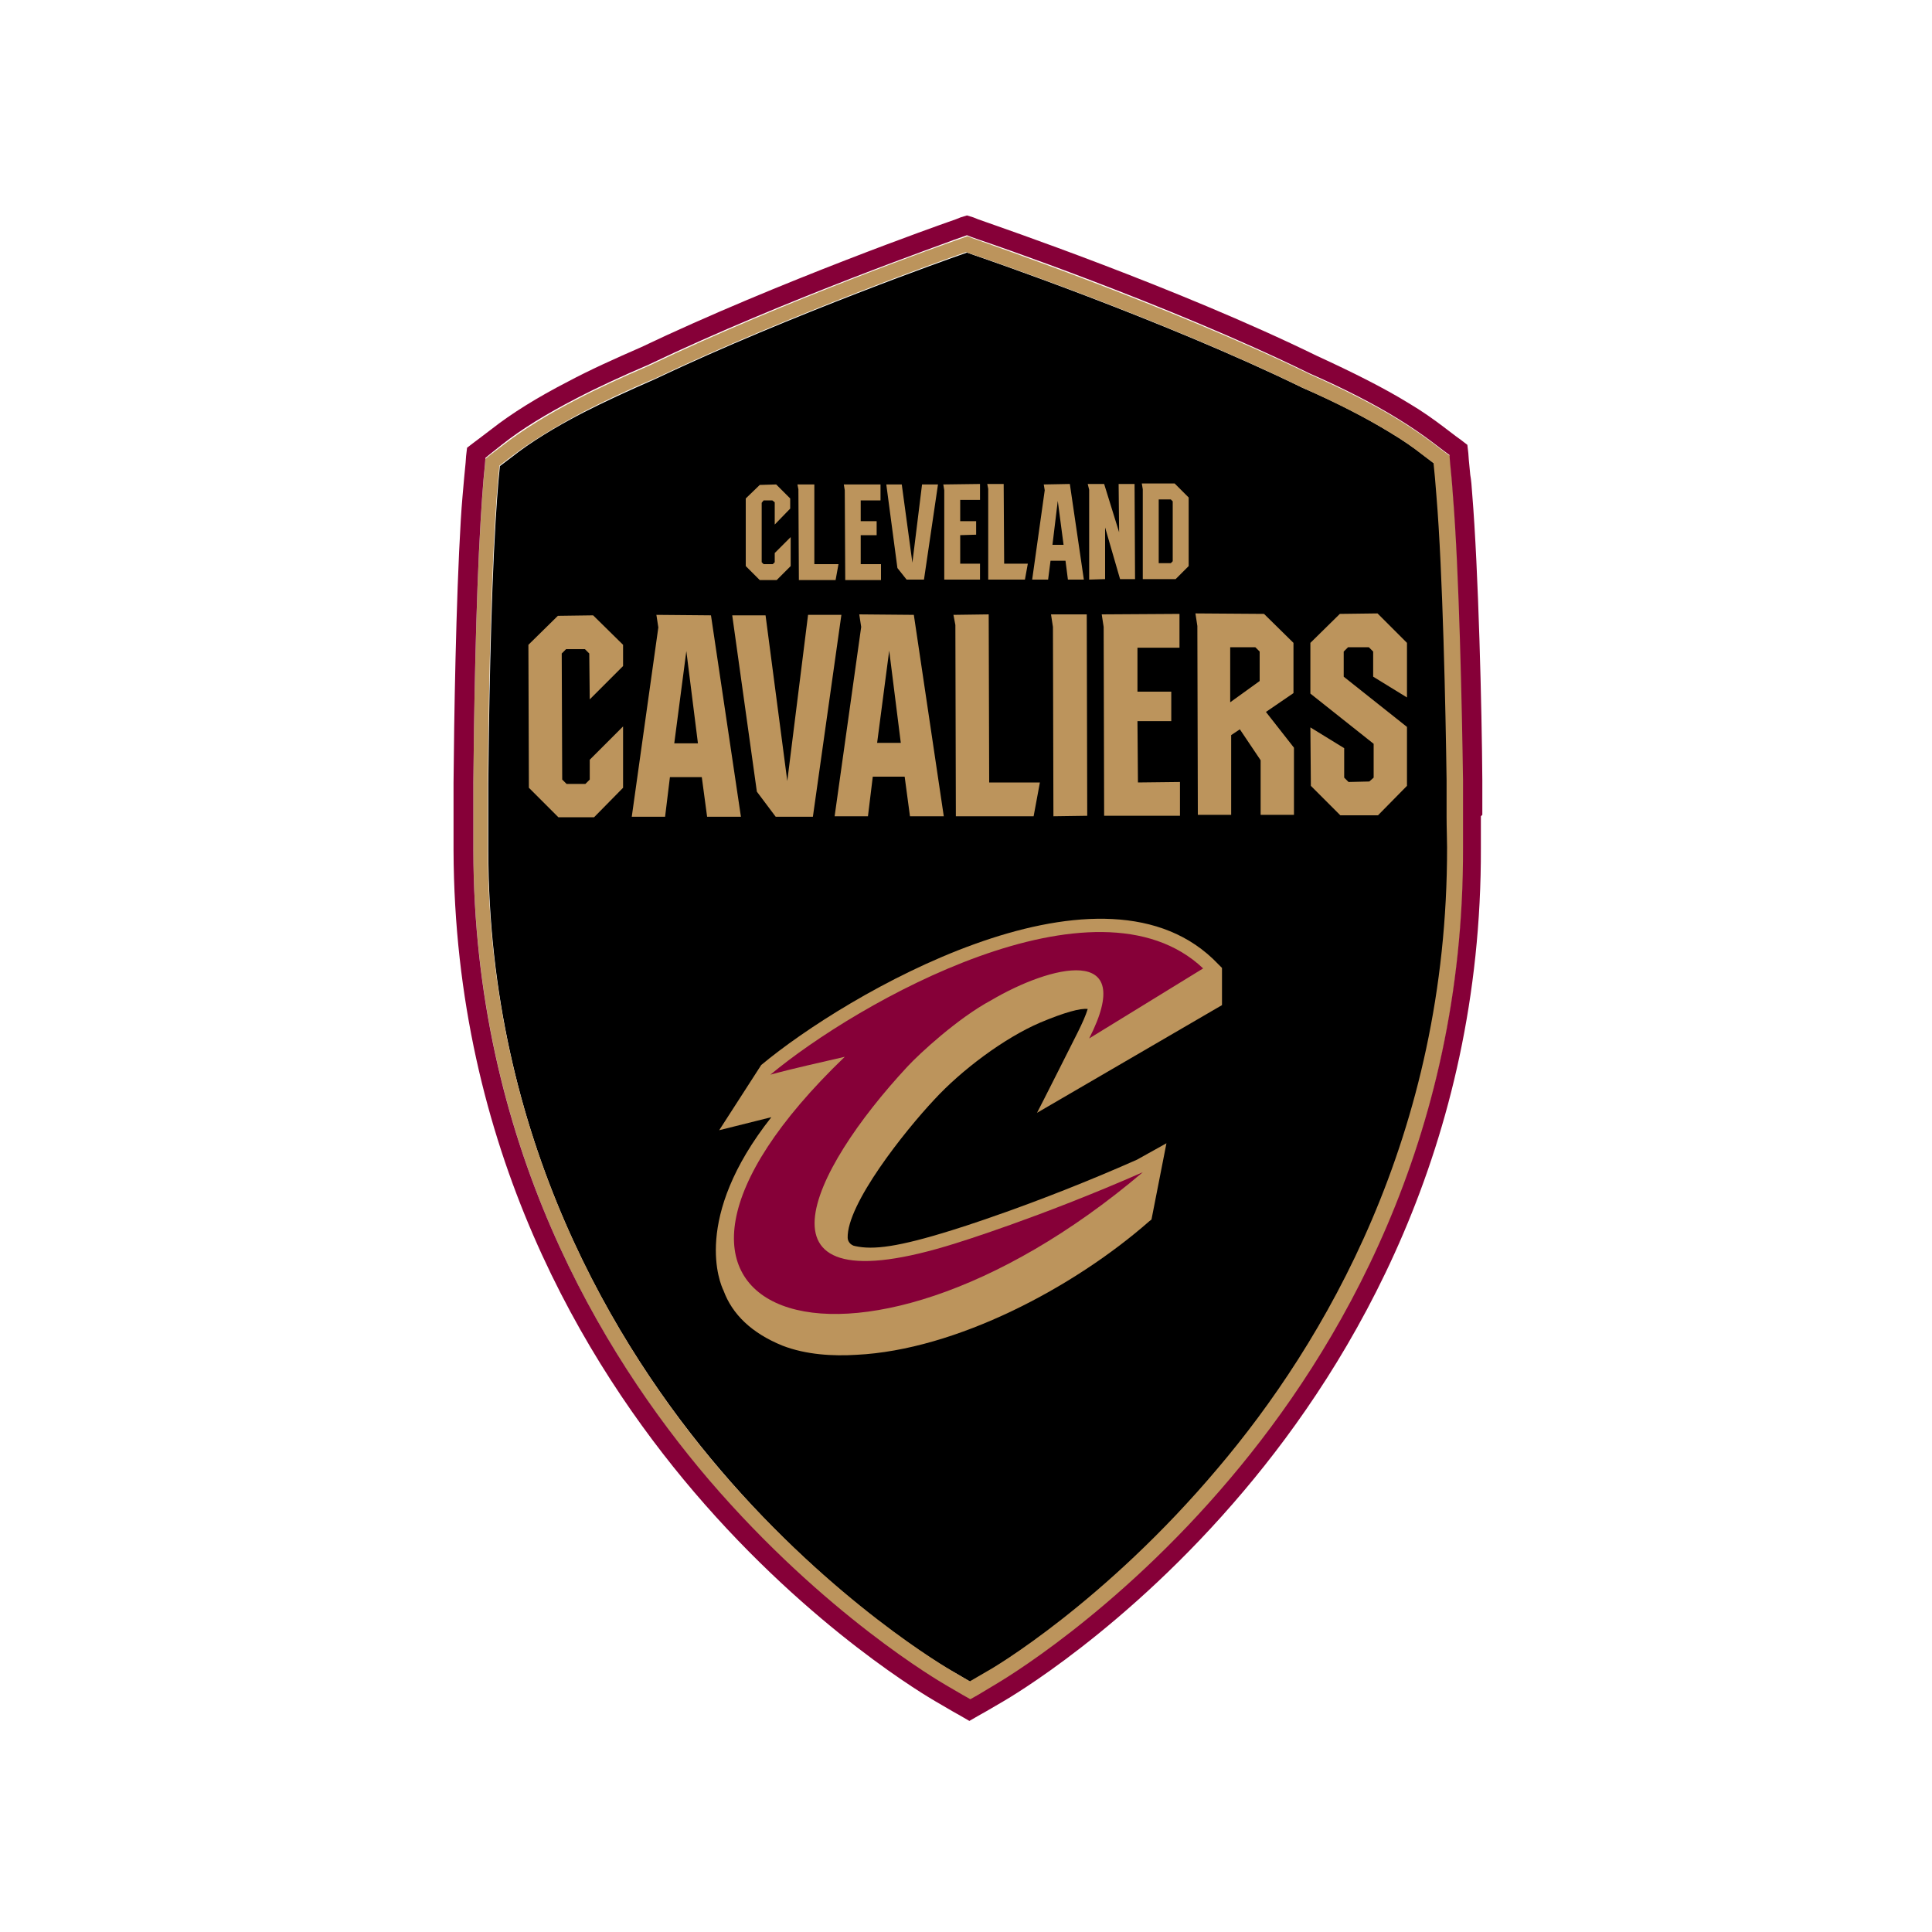
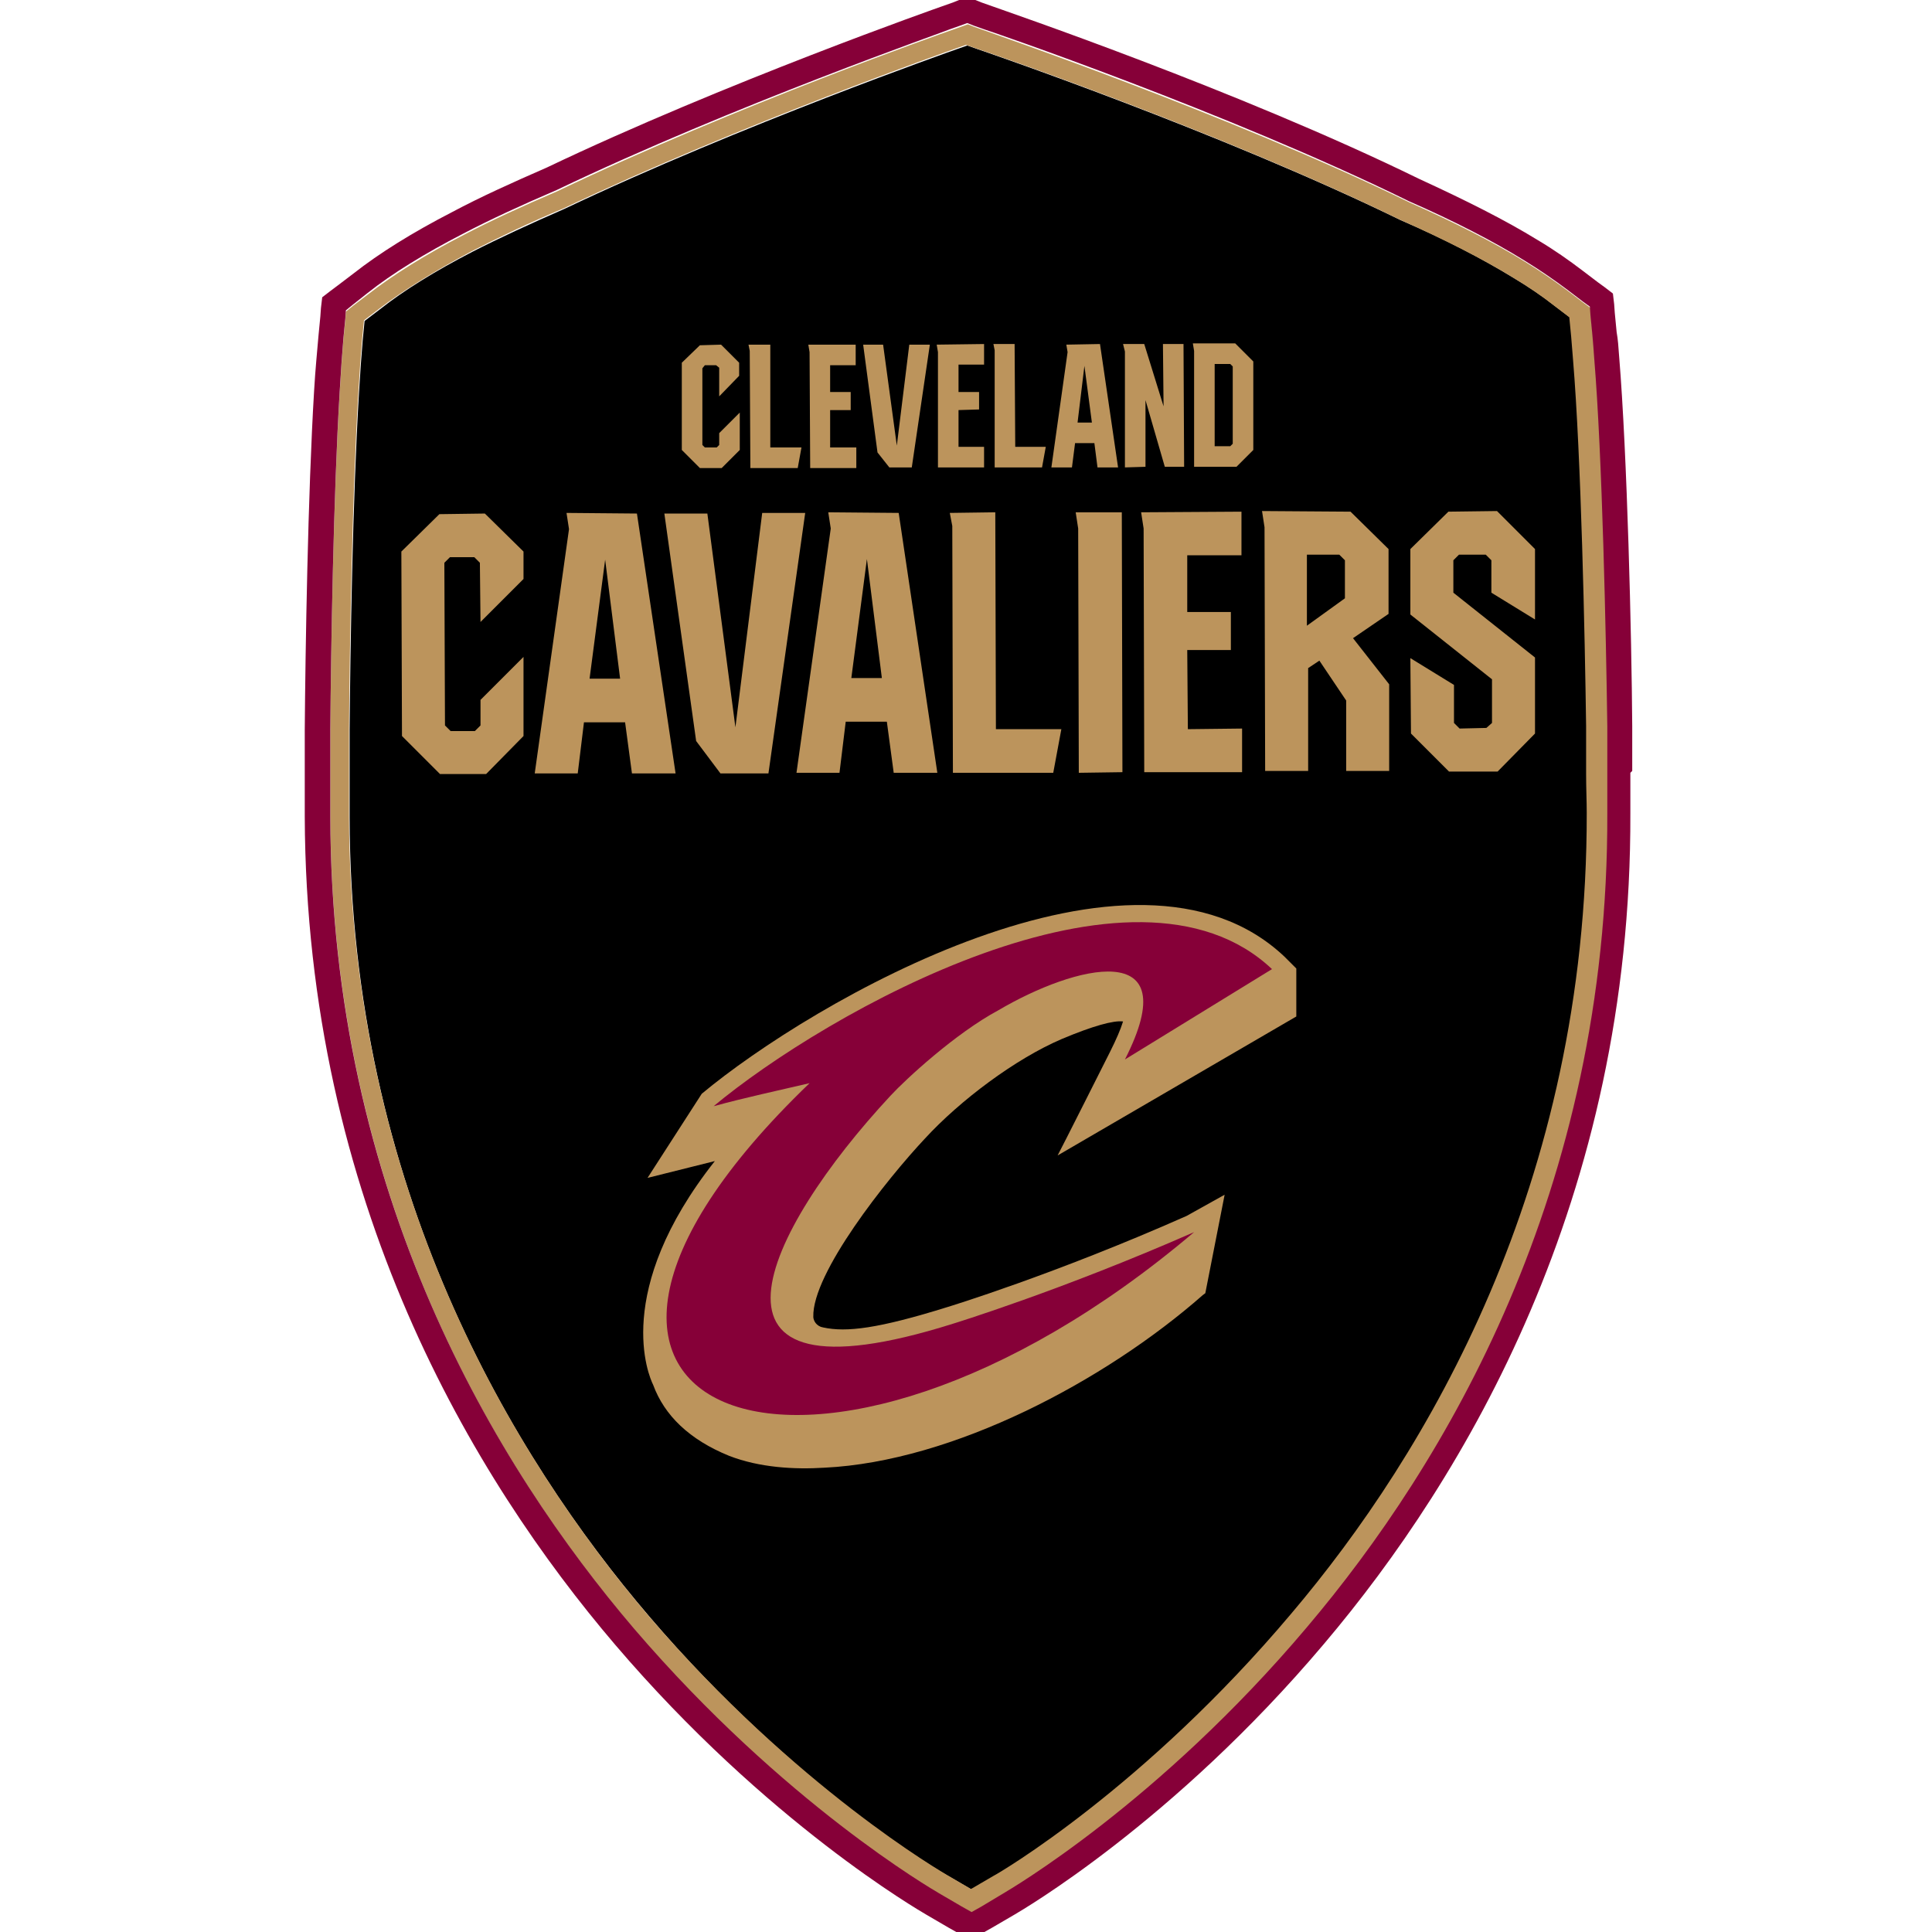
- <svg xmlns="http://www.w3.org/2000/svg" version="1.1" id="Layer_2" x="0px" y="0px" viewBox="0 0 400 400" style="enable-background:new 0 0 400 400;" xml:space="preserve">
+ <svg xmlns="http://www.w3.org/2000/svg" version="1.1" id="Layer_2" x="0px" y="0px" viewBox="45 45 310 310" style="enable-background:new 0 0 400 400;" xml:space="preserve">
  <style type="text/css">
	.st0{fill:#BC945C;}
	.st1{fill:#860038;}
</style>
  <g>
    <path d="M299.8,175.5c0-1.8,0-3.9-0.1-6.2l0-0.4c0-0.7,0-1.4,0-2.1l0-1c0-1.2,0-2.6,0-4.2c-0.1-14.4-0.8-43.1-2.1-58.8   c-0.1-1.4-0.2-2.6-0.3-3.8L297,96l-2.5-1.9c-1.9-1.5-4.1-3-6.6-4.5c-4.9-3-11-6.2-18.2-9.3c-29.1-14.2-67.5-27.3-67.8-27.4   l-1.7-0.6l-1.7,0.6c-0.3,0.1-34.7,12.2-62.9,25.6c-5.5,2.4-10.5,4.7-14.8,6.9c-6,3.1-11,6.2-14.8,9.2l-2.5,1.9l-0.3,3.1   c-0.2,2.3-0.4,5.1-0.6,8.5c-1,16.5-1.4,41.3-1.5,54c0,1.5,0,2.9,0,4.2l0,0.1l0,0.9c0,0.7,0,1.4,0,2.2l0,0.4c0,2.3,0,4.4,0,6.2   c0.1,59.7,26.2,102.7,48.1,128.3c23.6,27.7,47.1,41.2,48.1,41.7l3.6,2.1l3.6-2.1c1-0.6,24.4-14.2,47.8-41.9   C274,278.4,299.9,235.2,299.8,175.5" />
    <path class="st0" d="M254.8,306.2c22.1-26.1,48.3-69.9,48.2-130.6c0-1.8,0-3.9,0-6.2l0-0.4c0-0.7,0-1.4,0-2.1l0-1   c0-1.3,0-2.7,0-4.2c-0.1-14.5-0.8-43.3-2.1-59c-0.1-1.5-0.2-2.7-0.3-3.8l-0.3-3.1l-0.1-1.4l-1.1-0.8l-2.5-1.9   c-2-1.5-4.3-3.1-6.9-4.7c-5-3.1-11.3-6.3-18.5-9.5c-29.1-14.2-67.8-27.4-68.2-27.6l-1.7-0.6l-1-0.4l-1.1,0.4l-1.7,0.6   c-0.3,0.1-34.7,12.2-63.1,25.8c-5.6,2.4-10.6,4.7-15,7c-6.2,3.2-11.3,6.4-15.3,9.5l-2.5,1.9l-1.1,0.9l-0.1,1.4l-0.3,3.1   c-0.2,2.3-0.4,5.2-0.6,8.6c-1,16.5-1.4,41.4-1.5,54.2c0,1.5,0,2.9,0,4.2l0,0.1l0,0.8c0,0.8,0,1.5,0,2.2l0,0.3c0,2.4,0,4.5,0,6.2   c0.2,60.7,26.6,104.4,48.8,130.4c24,28.1,47.9,41.9,48.9,42.4l3.6,2.1l1.6,0.9l1.6-0.9l3.6-2.1C207.1,348.2,231,334.4,254.8,306.2    M204.4,346l-3.6,2.1l-3.6-2.1c-1-0.6-24.4-14.1-48.1-41.7c-21.8-25.6-47.9-68.6-48.1-128.3c0-1.8,0-3.9,0-6.2l0-0.4   c0-0.7,0-1.4,0-2.2l0-0.9l0-0.1c0-1.2,0-2.6,0-4.2c0.1-12.7,0.5-37.6,1.5-54c0.2-3.4,0.4-6.2,0.6-8.5l0.3-3.1l2.5-1.9   c3.8-2.9,8.8-6,14.8-9.2c4.3-2.2,9.3-4.6,14.8-6.9C163.7,65,198,52.9,198.3,52.8l1.7-0.6l1.7,0.6c0.4,0.1,38.8,13.2,67.8,27.4   c7.2,3.2,13.3,6.3,18.2,9.3c2.5,1.5,4.7,3,6.6,4.5l2.5,1.9l0.3,3.1c0.1,1.1,0.2,2.4,0.3,3.7c1.3,15.6,1.9,44.3,2.1,58.8   c0,1.5,0,2.9,0,4.2l0,1c0,0.7,0,1.4,0,2.1l0,0.4c0,2.3,0.1,4.4,0.1,6.2c0.1,59.7-25.7,102.9-47.4,128.5   C228.7,331.8,205.4,345.5,204.4,346" />
    <path class="st1" d="M306.9,168.7c0-0.7,0-1.3,0-2l0-1c0-1.3,0-2.7,0-4.2c-0.1-14.5-0.8-43.5-2.1-59.3c-0.1-1.5-0.2-2.8-0.4-3.9   l-0.3-3.1l-0.1-1.4l-0.2-1.7l-1.3-1l-1.1-0.8l-2.5-1.9c-2.1-1.6-4.5-3.3-7.2-4.9c-5.2-3.2-11.6-6.4-19-9.8   c-29-14.2-66.9-27.1-68.5-27.7l-1.7-0.6l-1-0.4l-1.3-0.4l-1.3,0.4l-1,0.4l-1.7,0.6c-0.3,0.1-35,12.3-63.5,25.9   c-5.5,2.4-10.6,4.7-15.1,7.1c-6.4,3.3-11.7,6.6-15.9,9.9l-2.5,1.9L98,91.7l-1.3,1l-0.2,1.7l-0.1,1.4l-0.3,3.1   c-0.2,2.4-0.5,5.3-0.7,8.8c-1,16.6-1.4,41.6-1.5,54.4c0,1.5,0,2.9,0,4.2l0,0l0,0.2l0,0.8c0,0.8,0,1.6,0,2.3l0,0.3   c0,2.3,0,4.4,0,6.1c0.2,61.9,27.2,106.4,49.8,132.9c24.4,28.6,48.9,42.7,49.9,43.3l3.6,2.1l1.6,0.9l1.9,1.1l1.9-1.1l1.6-0.9   l3.6-2.1c1-0.6,25.4-14.7,49.7-43.5c22.5-26.6,49.3-71.3,49.1-133.2c0-1.8,0-3.9,0-6.2l0-0.3L306.9,168.7z M202.5,350.9l-1.6,0.9   l-1.6-0.9l-3.6-2.1c-1-0.6-24.9-14.4-48.9-42.4c-22.2-26-48.7-69.7-48.8-130.4c0-1.7,0-3.8,0-6.2l0-0.3c0-0.7,0-1.5,0-2.2l0-0.8   l0-0.2c0-1.3,0-2.7,0-4.2c0.1-12.7,0.5-37.7,1.5-54.2c0.2-3.4,0.4-6.3,0.6-8.6l0.3-3.1l0.1-1.4l1.1-0.9L104,92   c3.9-3.1,9.1-6.3,15.3-9.5c4.4-2.3,9.4-4.6,15-7c28.4-13.6,62.8-25.6,63.1-25.8l1.7-0.6l1.1-0.4l1,0.4l1.7,0.6   c0.4,0.1,39.1,13.3,68.2,27.6c7.3,3.2,13.5,6.4,18.5,9.5c2.6,1.6,4.9,3.2,6.9,4.7l2.5,1.9l1.1,0.8l0.1,1.4l0.3,3.1   c0.1,1.1,0.2,2.3,0.3,3.8c1.3,15.7,1.9,44.5,2.1,59c0,1.5,0,2.9,0,4.2l0,1c0,0.7,0,1.4,0,2.2l0,0.4c0,2.3,0,4.4,0,6.2   c0.2,60.7-26.1,104.5-48.2,130.6c-23.8,28.2-47.7,42.1-48.7,42.7L202.5,350.9z" />
    <path class="st0" d="M253,208.1l0-7.7l-1.9-1.9c-24.2-22.9-76,7.4-93.5,22l-8.7,13.5l10.8-2.7c-16.5,20.9-10.6,34.5-9.9,35.9   c1.8,4.9,5.8,8.8,12.2,11.4c4.9,1.9,10.5,2.2,15.3,1.9c20.6-1,45-13.9,60.7-27.7l0.4-0.3l3.1-15.8l-6.1,3.4   c-21.2,9.4-38.3,14.6-38.3,14.6c-11.2,3.5-16.3,4.1-20,3.3l-0.4-0.1c-1-0.4-1.2-1.3-1.2-1.6c-0.2-7,11.8-22.1,17.9-28.6   c5.6-6.1,14.5-12.8,22-16c5-2.1,8.3-3,9.8-2.8c-0.4,1.3-1.1,2.9-2.1,4.9c0,0-8,15.9-8.4,16.6L253,208.1z" />
    <path class="st1" d="M205.2,207.1c-6.9,3.7-14.9,11.1-17.3,13.7c-20.2,21.7-34.4,50.6,10,36.6c0,0,17.3-5.3,38.7-14.7   c-60.6,51.4-117.9,30.1-61.7-23.9c-5.1,1.2-10.3,2.3-15.4,3.7c18-15,67.4-43,89.6-22l-23.6,14.5   C235.6,195.2,217.4,199.9,205.2,207.1" />
    <polygon class="st0" points="160.7,100.3 163.6,103.2 163.6,105.3 160.4,108.6 160.4,104 159.9,103.6 158.1,103.6 157.7,104.1    157.7,116.4 158.1,116.8 160,116.8 160.4,116.4 160.4,114.5 163.7,111.2 163.7,117.2 160.8,120.1 157.3,120.1 154.4,117.2    154.4,103.2 157.3,100.4  " />
    <polygon class="st0" points="168.6,100.3 168.6,116.8 173.6,116.8 173,120.1 165.4,120.1 165.3,101.3 165.1,100.3  " />
    <polygon class="st0" points="182.3,100.3 182.3,103.6 178.2,103.6 178.2,107.9 181.5,107.9 181.5,110.8 178.2,110.8 178.2,116.8    182.4,116.8 182.4,120.1 175,120.1 174.9,101.5 174.7,100.3  " />
    <polygon class="st0" points="194.2,100.3 191.3,120 187.7,120 185.8,117.6 183.5,100.3 186.7,100.3 188.9,116.5 190.9,100.3  " />
    <polygon class="st0" points="202.9,100.2 202.9,103.5 198.8,103.5 198.8,107.9 202.1,107.9 202.1,110.7 198.8,110.8 198.8,116.7    202.9,116.7 202.9,120 195.5,120 195.5,101.5 195.3,100.3  " />
    <polygon class="st0" points="207.8,100.2 207.9,116.7 212.8,116.7 212.2,120 204.6,120 204.6,101.2 204.4,100.2  " />
    <path class="st0" d="M221.5,100.2l2.9,19.8l-3.3,0l-0.5-3.9l-3.1,0L217,120l-3.3,0l2.6-18.5l-0.2-1.2L221.5,100.2z M217.9,112.8   l2.3,0l-1.2-9.1L217.9,112.8z" />
    <polygon class="st0" points="235,119.9 231.9,119.9 228.8,109.2 228.8,109.2 228.8,119.9 225.5,120 225.5,101.4 225.2,100.2    228.6,100.2 231.7,110.2 231.6,100.2 234.9,100.2  " />
    <path class="st0" d="M246.1,103l0,14.2l-2.7,2.7l-6.8,0l0-18.6l-0.2-1.2l6.8,0L246.1,103z M242.8,103.8l-0.4-0.4l-2.5,0l0,13.2   l2.5,0l0.4-0.4L242.8,103.8z" />
    <polygon class="st0" points="122.8,127.4 129,133.5 129,137.9 122.1,144.8 122,135.3 121.1,134.4 117.2,134.4 116.3,135.3    116.4,161.4 117.3,162.3 121.2,162.3 122.1,161.4 122.1,157.3 129,150.4 129,163.1 123,169.2 115.6,169.2 109.5,163.1 109.4,133.5    115.5,127.5  " />
    <path class="st0" d="M147.2,127.4l6.2,41.7l-7,0l-1.1-8.2l-6.6,0l-1,8.2l-6.9,0l5.5-39.2l-0.4-2.6L147.2,127.4z M139.6,153.9l4.9,0   l-2.4-19.1L139.6,153.9z" />
    <polygon class="st0" points="174.2,127.3 168.3,169.1 160.6,169.1 156.7,163.9 151.6,127.4 158.5,127.4 163,161.7 167.3,127.3  " />
    <path class="st0" d="M189.2,127.3l6.2,41.7l-7,0l-1.1-8.2l-6.6,0l-1,8.2l-6.9,0l5.5-39.2l-0.4-2.6L189.2,127.3z M181.6,153.8l4.9,0   l-2.4-19.1L181.6,153.8z" />
    <polygon class="st0" points="204.7,127.2 204.8,162 215.3,162 214,169 197.9,169 197.8,129.4 197.4,127.3  " />
    <polygon class="st0" points="225,127.2 225.1,168.9 218.1,169 218,129.8 217.6,127.2  " />
    <polygon class="st0" points="244.2,127.1 244.2,134.1 235.5,134.1 235.5,143.2 242.5,143.2 242.5,149.3 235.5,149.3 235.6,162    244.3,161.9 244.3,168.9 228.6,168.9 228.5,129.8 228.1,127.2  " />
    <path class="st0" d="M261.7,127.1l6.1,6l0,10.4l-5.7,3.9l5.8,7.4l0,13.9l-6.9,0l0-11.3l-4.3-6.4l-1.8,1.2l0,16.5l-6.9,0l-0.1-39.1   l-0.4-2.6L261.7,127.1z M254.7,145.4l6.1-4.4l0-6.1l-0.9-0.9l-5.2,0L254.7,145.4z" />
    <polygon class="st0" points="284.3,140.1 284.3,134.9 283.4,134 279.1,134 278.2,134.9 278.2,140.1 291.3,150.5 291.3,162.7    285.3,168.8 277.5,168.8 271.4,162.7 271.3,150.6 278.3,154.9 278.3,161 279.2,161.9 283.5,161.8 284.4,161 284.4,154 271.3,143.6    271.3,133.1 277.4,127.1 285.2,127 291.3,133.1 291.3,144.4  " />
  </g>
</svg>
